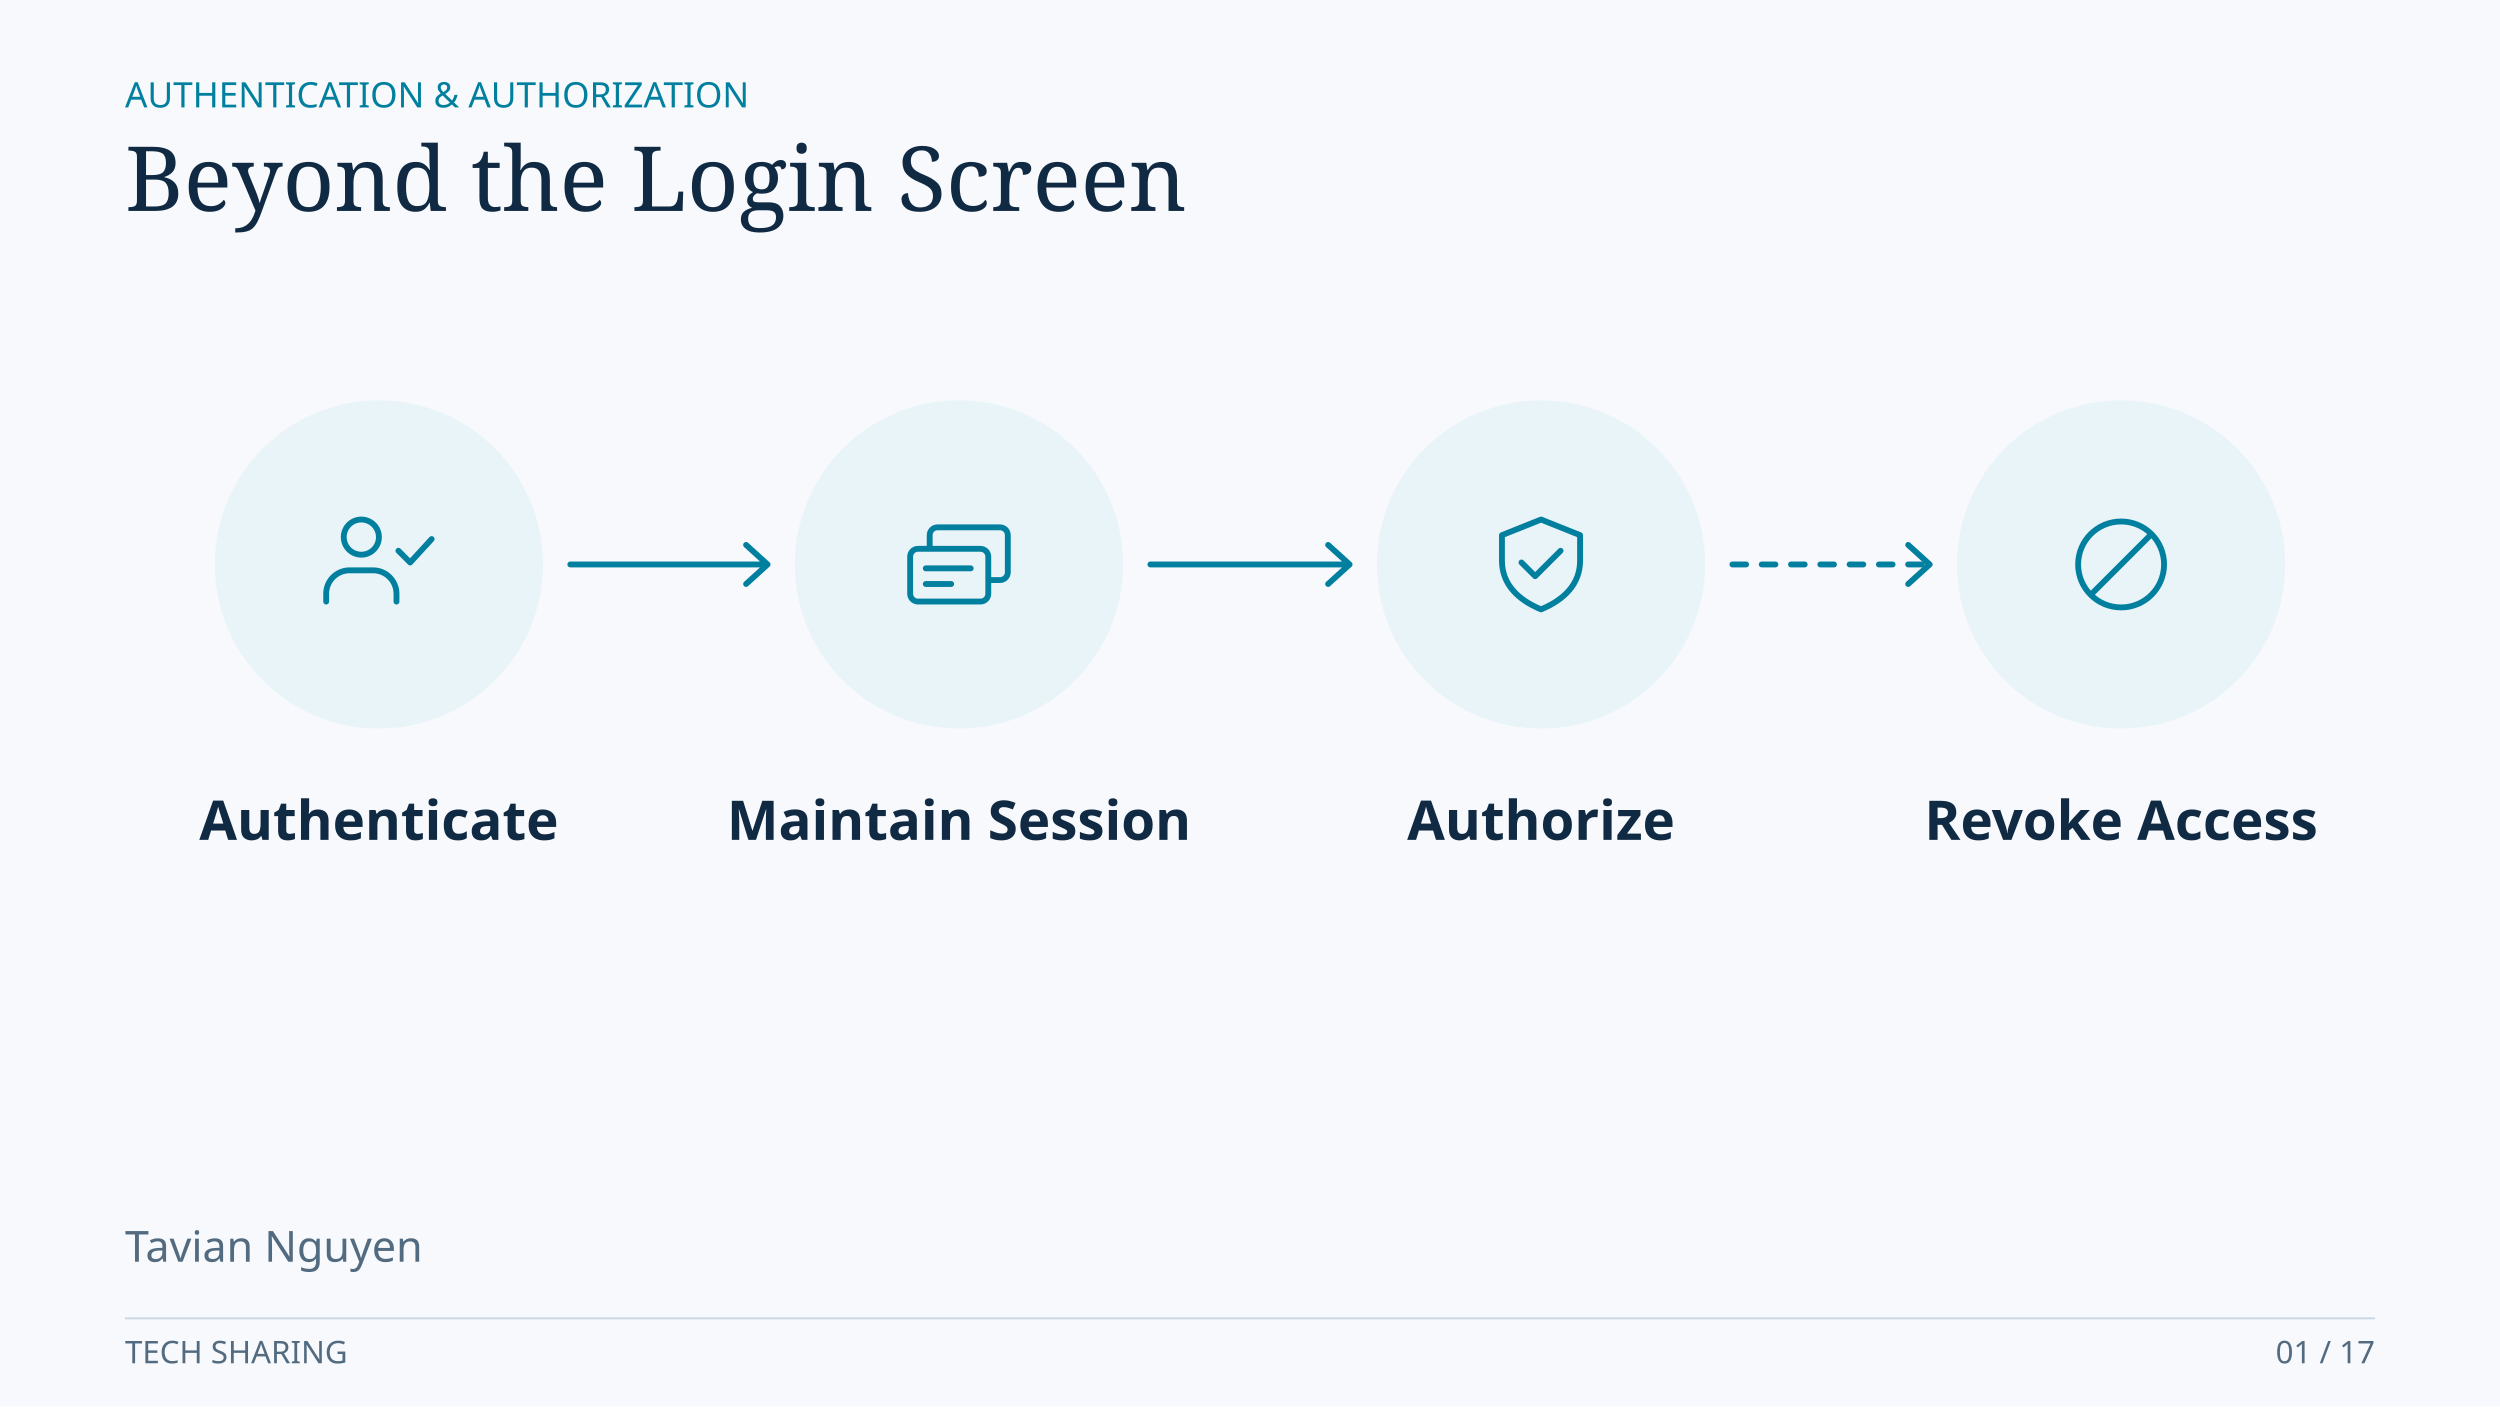
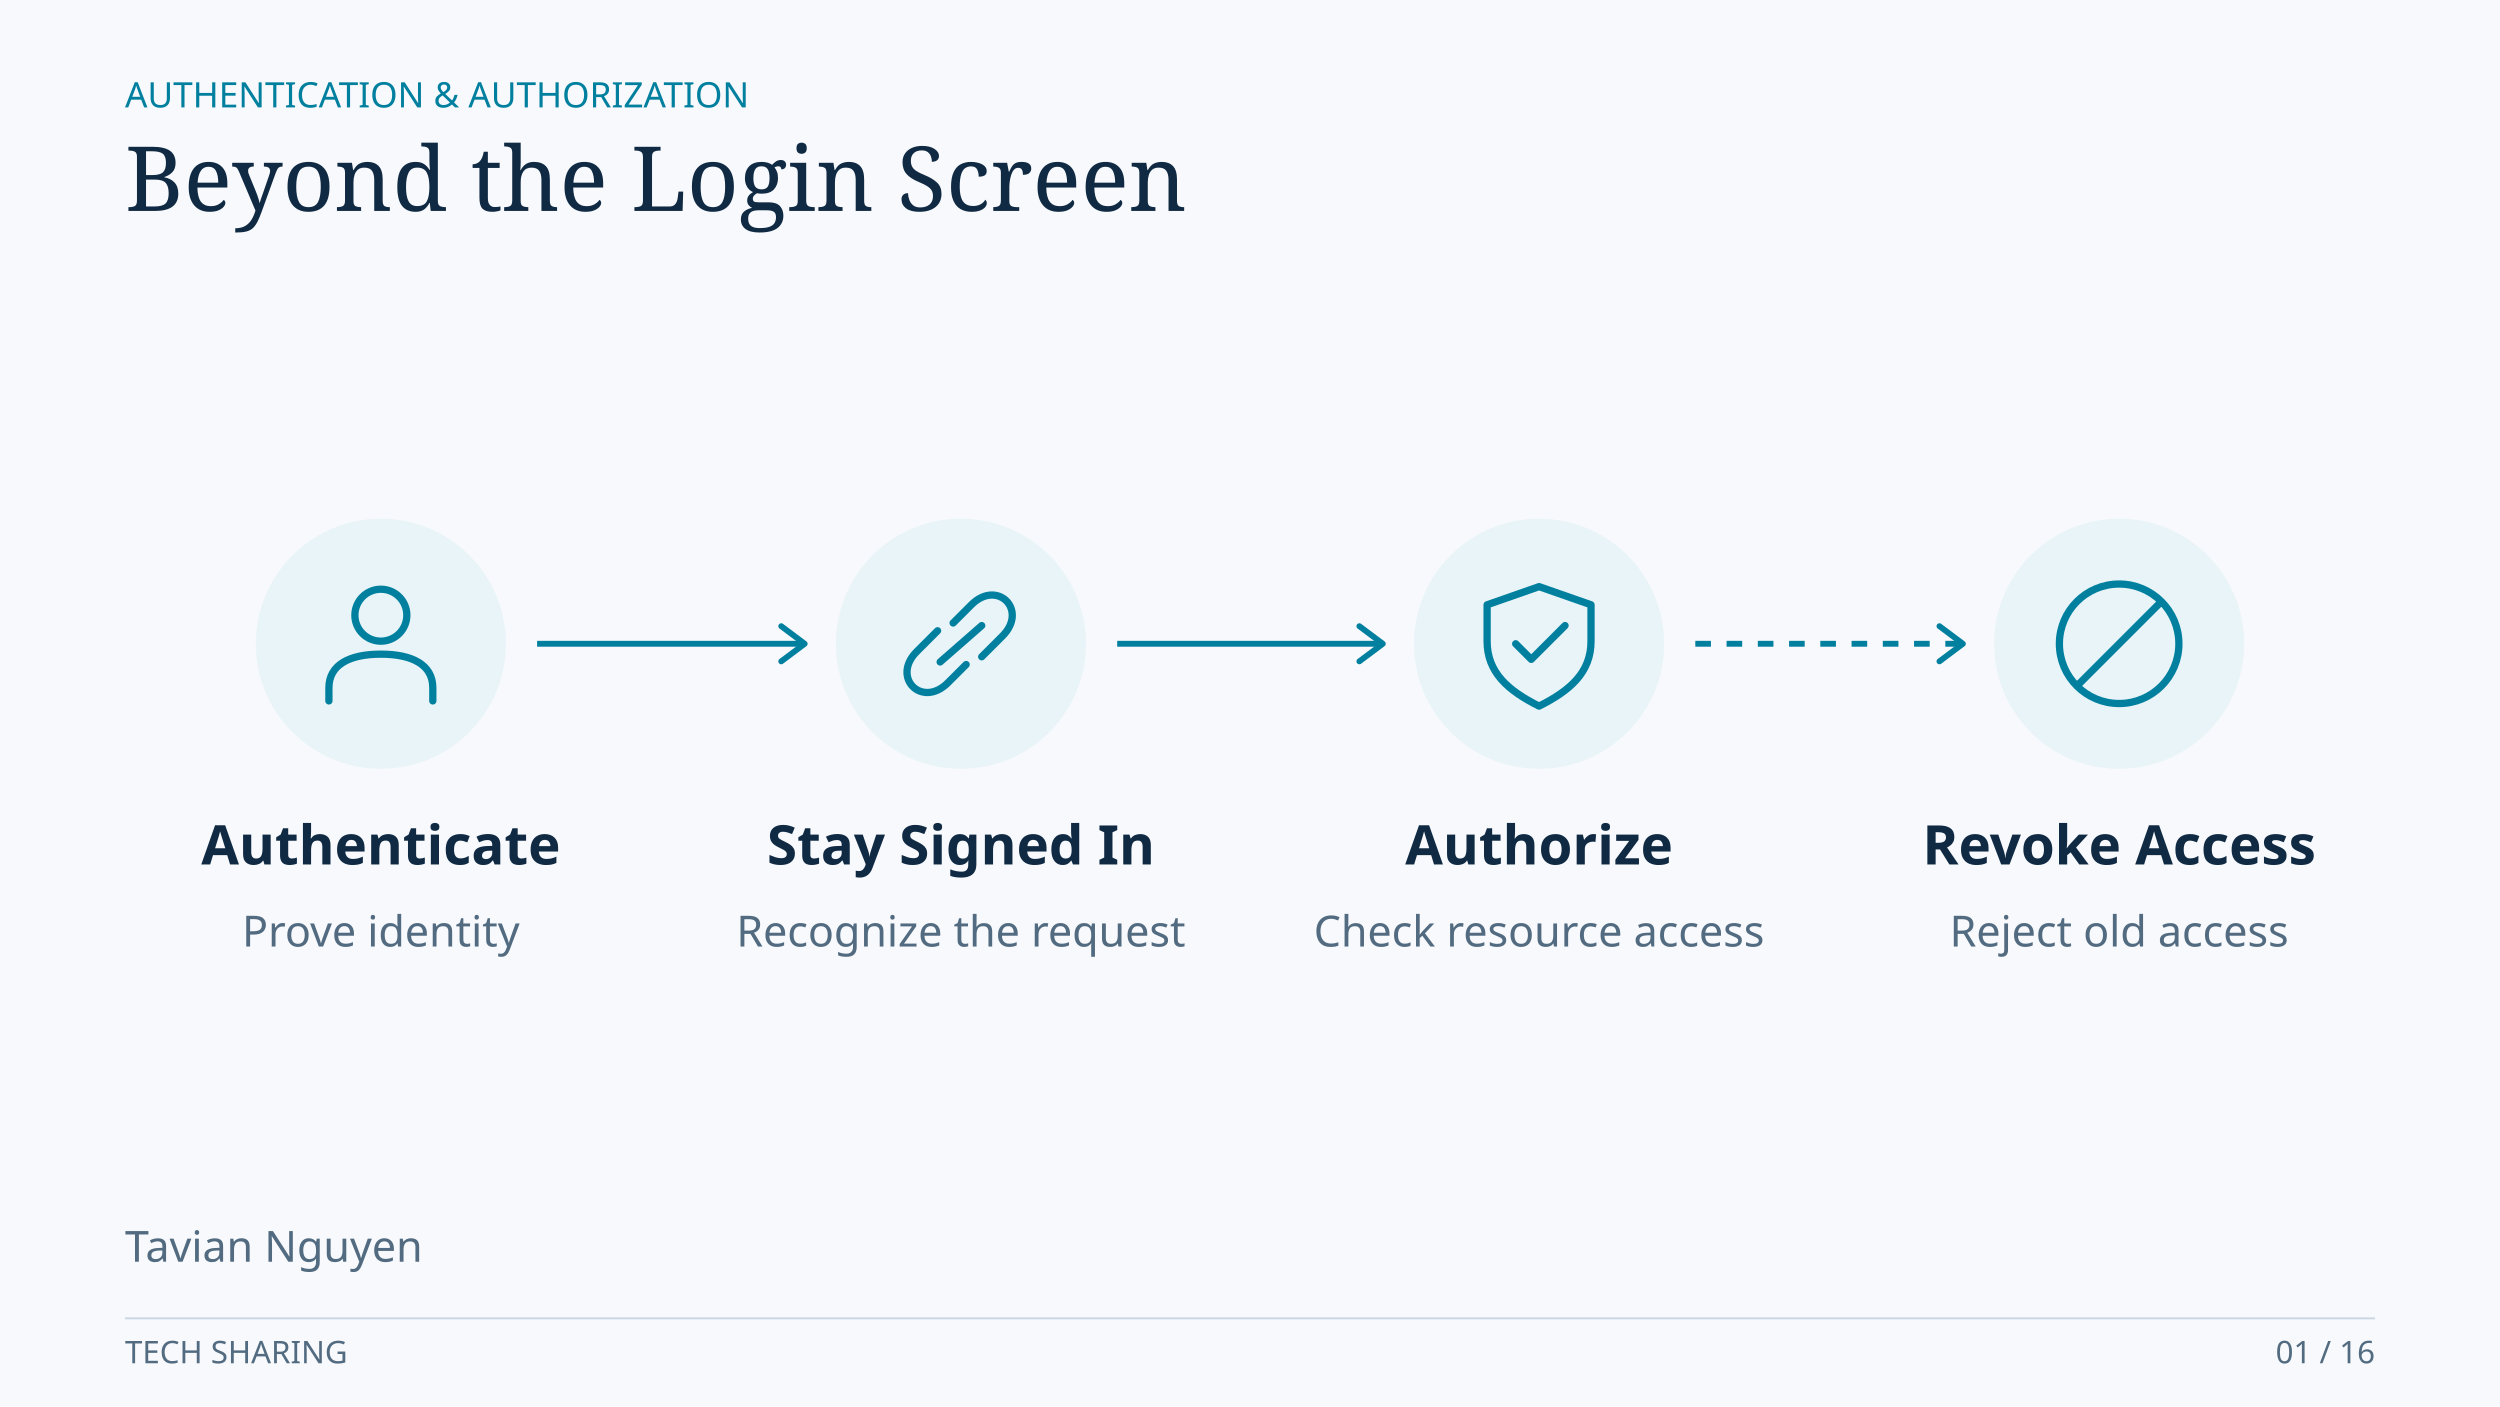
<svg xmlns="http://www.w3.org/2000/svg" viewBox="0 0 1280 720" data-pptx-page-role="cover" font-family="Segoe UI, sans-serif">
  <rect id="background" data-pptx-role="background" width="1280" height="720" fill="#F7F9FC" />
  <g id="cover-title" data-pptx-bounds="64 33 1152 148">
    <text x="64" y="55" font-size="18" fill="#007F9E">AUTHENTICATION &amp; AUTHORIZATION</text>
    <text x="64" y="108" font-family="Cambria, serif" font-size="46" fill="#102A43">Beyond the Login Screen</text>
  </g>
-   <g id="access-lifecycle" data-pptx-bounds="64 198 1152 254">
-     <g id="lifecycle-arrows" fill="none" stroke="#007F9E" stroke-width="3" stroke-linecap="round" stroke-linejoin="round">
-       <path d="M 292 289 H 393 M 382 279 L 393 289 L 382 299" />
-       <path d="M 589 289 H 691 M 680 279 L 691 289 L 680 299" />
-       <line x1="887" y1="289" x2="988" y2="289" stroke-dasharray="7 8" />
-       <path d="M 977 279 L 988 289 L 977 299" />
-     </g>
-     <g id="authenticate">
-       <circle cx="194" cy="289" r="84" fill="#E8F4F8" />
-       <g fill="none" stroke="#007F9E" stroke-width="3" stroke-linecap="round" stroke-linejoin="round" transform="translate(0 -98)">
-         <circle cx="185" cy="373" r="9" />
-         <path d="M 167 406 V 402 A 12 12 0 0 1 179 390 H 191 A 12 12 0 0 1 203 402 V 406 M 204 380 L 210 386 L 221 374" />
+   <g id="main-visual" data-pptx-bounds="64 198 1152 360" transform="translate(0 60.61)">
+     <g transform="translate(0 -59)">
+       <circle cx="195" cy="328" r="64" fill="#E8F4F8" />
+       <g transform="translate(155.1 292.09) scale(1.33)" fill="none" stroke="#007F9E" stroke-width="2.8" stroke-linecap="round" stroke-linejoin="round">
+         <circle cx="30" cy="16" r="10" />
+         <path d="M 10 49 V 44 C 10 35 18 31 30 31 C 42 31 50 35 50 44 V 49" />
      </g>
-       <text x="194" y="430" text-anchor="middle" font-size="28" font-weight="700" fill="#102A43">Authenticate</text>
-     </g>
-     <g id="maintain-session">
-       <circle cx="491" cy="289" r="84" fill="#E8F4F8" />
-       <g stroke="#007F9E" stroke-width="3" stroke-linecap="round" stroke-linejoin="round" transform="translate(0 -98)">
-         <rect x="476" y="368" width="40" height="27" rx="4" fill="none" />
-         <rect x="466" y="379" width="40" height="27" rx="4" fill="#E8F4F8" />
-         <path d="M 474 389 H 497 M 474 397 H 487" fill="none" />
+       <text x="195" y="441" font-size="28" fill="#102A43" text-anchor="middle" font-weight="700">Authenticate</text>
+       <text x="195" y="483" font-size="22" fill="#526B80" text-anchor="middle">Prove identity</text>
+       <circle cx="492" cy="328" r="64" fill="#E8F4F8" />
+       <g transform="translate(452.1 292.09) scale(1.33)" fill="none" stroke="#007F9E" stroke-width="2.8" stroke-linecap="round" stroke-linejoin="round">
+         <path d="M 27 19 L 34 12 C 44 2 56 14 46 24 L 38 32 M 32 35 L 25 42 C 15 52 3 40 13 30 L 21 22 M 22 34 L 38 20" />
      </g>
-       <text x="491" y="430" text-anchor="middle" font-size="28" font-weight="700" fill="#102A43">Maintain Session</text>
-     </g>
-     <g id="authorize">
-       <circle cx="789" cy="289" r="84" fill="#E8F4F8" />
-       <g fill="none" stroke="#007F9E" stroke-width="3" stroke-linecap="round" stroke-linejoin="round" transform="translate(0 -98)">
-         <path d="M 789 364 L 809 372 V 385 C 809 397 801 405 789 410 C 777 405 769 397 769 385 V 372 Z" />
-         <path d="M 779 386 L 786 393 L 799 380" />
+       <text x="492" y="441" font-size="28" fill="#102A43" text-anchor="middle" font-weight="700">Stay Signed In</text>
+       <text x="492" y="483" font-size="22" fill="#526B80" text-anchor="middle">Recognize the request</text>
+       <circle cx="788" cy="328" r="64" fill="#E8F4F8" />
+       <g transform="translate(748.1 292.09) scale(1.33)" fill="none" stroke="#007F9E" stroke-width="2.8" stroke-linecap="round" stroke-linejoin="round">
+         <path d="M 30 5 L 50 12 V 26 C 50 38 42 45 30 51 C 18 45 10 38 10 26 V 12 Z M 21 27 L 27 33 L 40 20" />
      </g>
-       <text x="789" y="430" text-anchor="middle" font-size="28" font-weight="700" fill="#102A43">Authorize</text>
-     </g>
-     <g id="revoke-access">
-       <circle cx="1086" cy="289" r="84" fill="#E8F4F8" />
-       <g fill="none" stroke="#007F9E" stroke-width="3" stroke-linecap="round" transform="translate(0 -98)">
-         <circle cx="1086" cy="387" r="22" />
-         <line x1="1071" y1="402" x2="1101" y2="372" />
+       <text x="788" y="441" font-size="28" fill="#102A43" text-anchor="middle" font-weight="700">Authorize</text>
+       <text x="788" y="483" font-size="22" fill="#526B80" text-anchor="middle">Check resource access</text>
+       <circle cx="1085" cy="328" r="64" fill="#E8F4F8" />
+       <g transform="translate(1045.1 292.09) scale(1.33)" fill="none" stroke="#007F9E" stroke-width="2.8" stroke-linecap="round" stroke-linejoin="round">
+         <circle cx="30" cy="27" r="23" />
+         <path d="M 14 43 L 46 11" />
      </g>
-       <text x="1086" y="430" text-anchor="middle" font-size="28" font-weight="700" fill="#102A43">Revoke Access</text>
+       <text x="1085" y="441" font-size="28" fill="#102A43" text-anchor="middle" font-weight="700">Revoke Access</text>
+       <text x="1085" y="483" font-size="22" fill="#526B80" text-anchor="middle">Reject old access</text>
+       <path d="M 275 328 H 412" fill="none" stroke="#007F9E" stroke-width="3" />
+       <path d="M 400 319 L 412 328 L 400 337" fill="none" stroke="#007F9E" stroke-width="3" stroke-linecap="round" stroke-linejoin="round" />
+       <path d="M 572 328 H 708" fill="none" stroke="#007F9E" stroke-width="3" />
+       <path d="M 696 319 L 708 328 L 696 337" fill="none" stroke="#007F9E" stroke-width="3" stroke-linecap="round" stroke-linejoin="round" />
+       <path d="M 868 328 H 1005" fill="none" stroke="#007F9E" stroke-width="3" stroke-dasharray="8 8" />
+       <path d="M 993 319 L 1005 328 L 993 337" fill="none" stroke="#007F9E" stroke-width="3" stroke-linecap="round" stroke-linejoin="round" />
    </g>
  </g>
  <g id="presenter" data-pptx-bounds="64 620 240 36">
    <text x="64" y="646" font-size="22" fill="#526B80">Tavian Nguyen</text>
  </g>
  <g id="footer" data-pptx-role="footer" data-pptx-bounds="64 670 1152 40">
    <line x1="64" y1="675" x2="1216" y2="675" stroke="#CAD7E2" />
    <text x="64" y="698" font-size="16" fill="#526B80">TECH SHARING</text>
-     <text x="1216" y="698" text-anchor="end" font-size="16" fill="#526B80">01 / 17</text>
+     <text x="1216" y="698" text-anchor="end" font-size="16" fill="#526B80">01 / 16</text>
  </g>
</svg>
